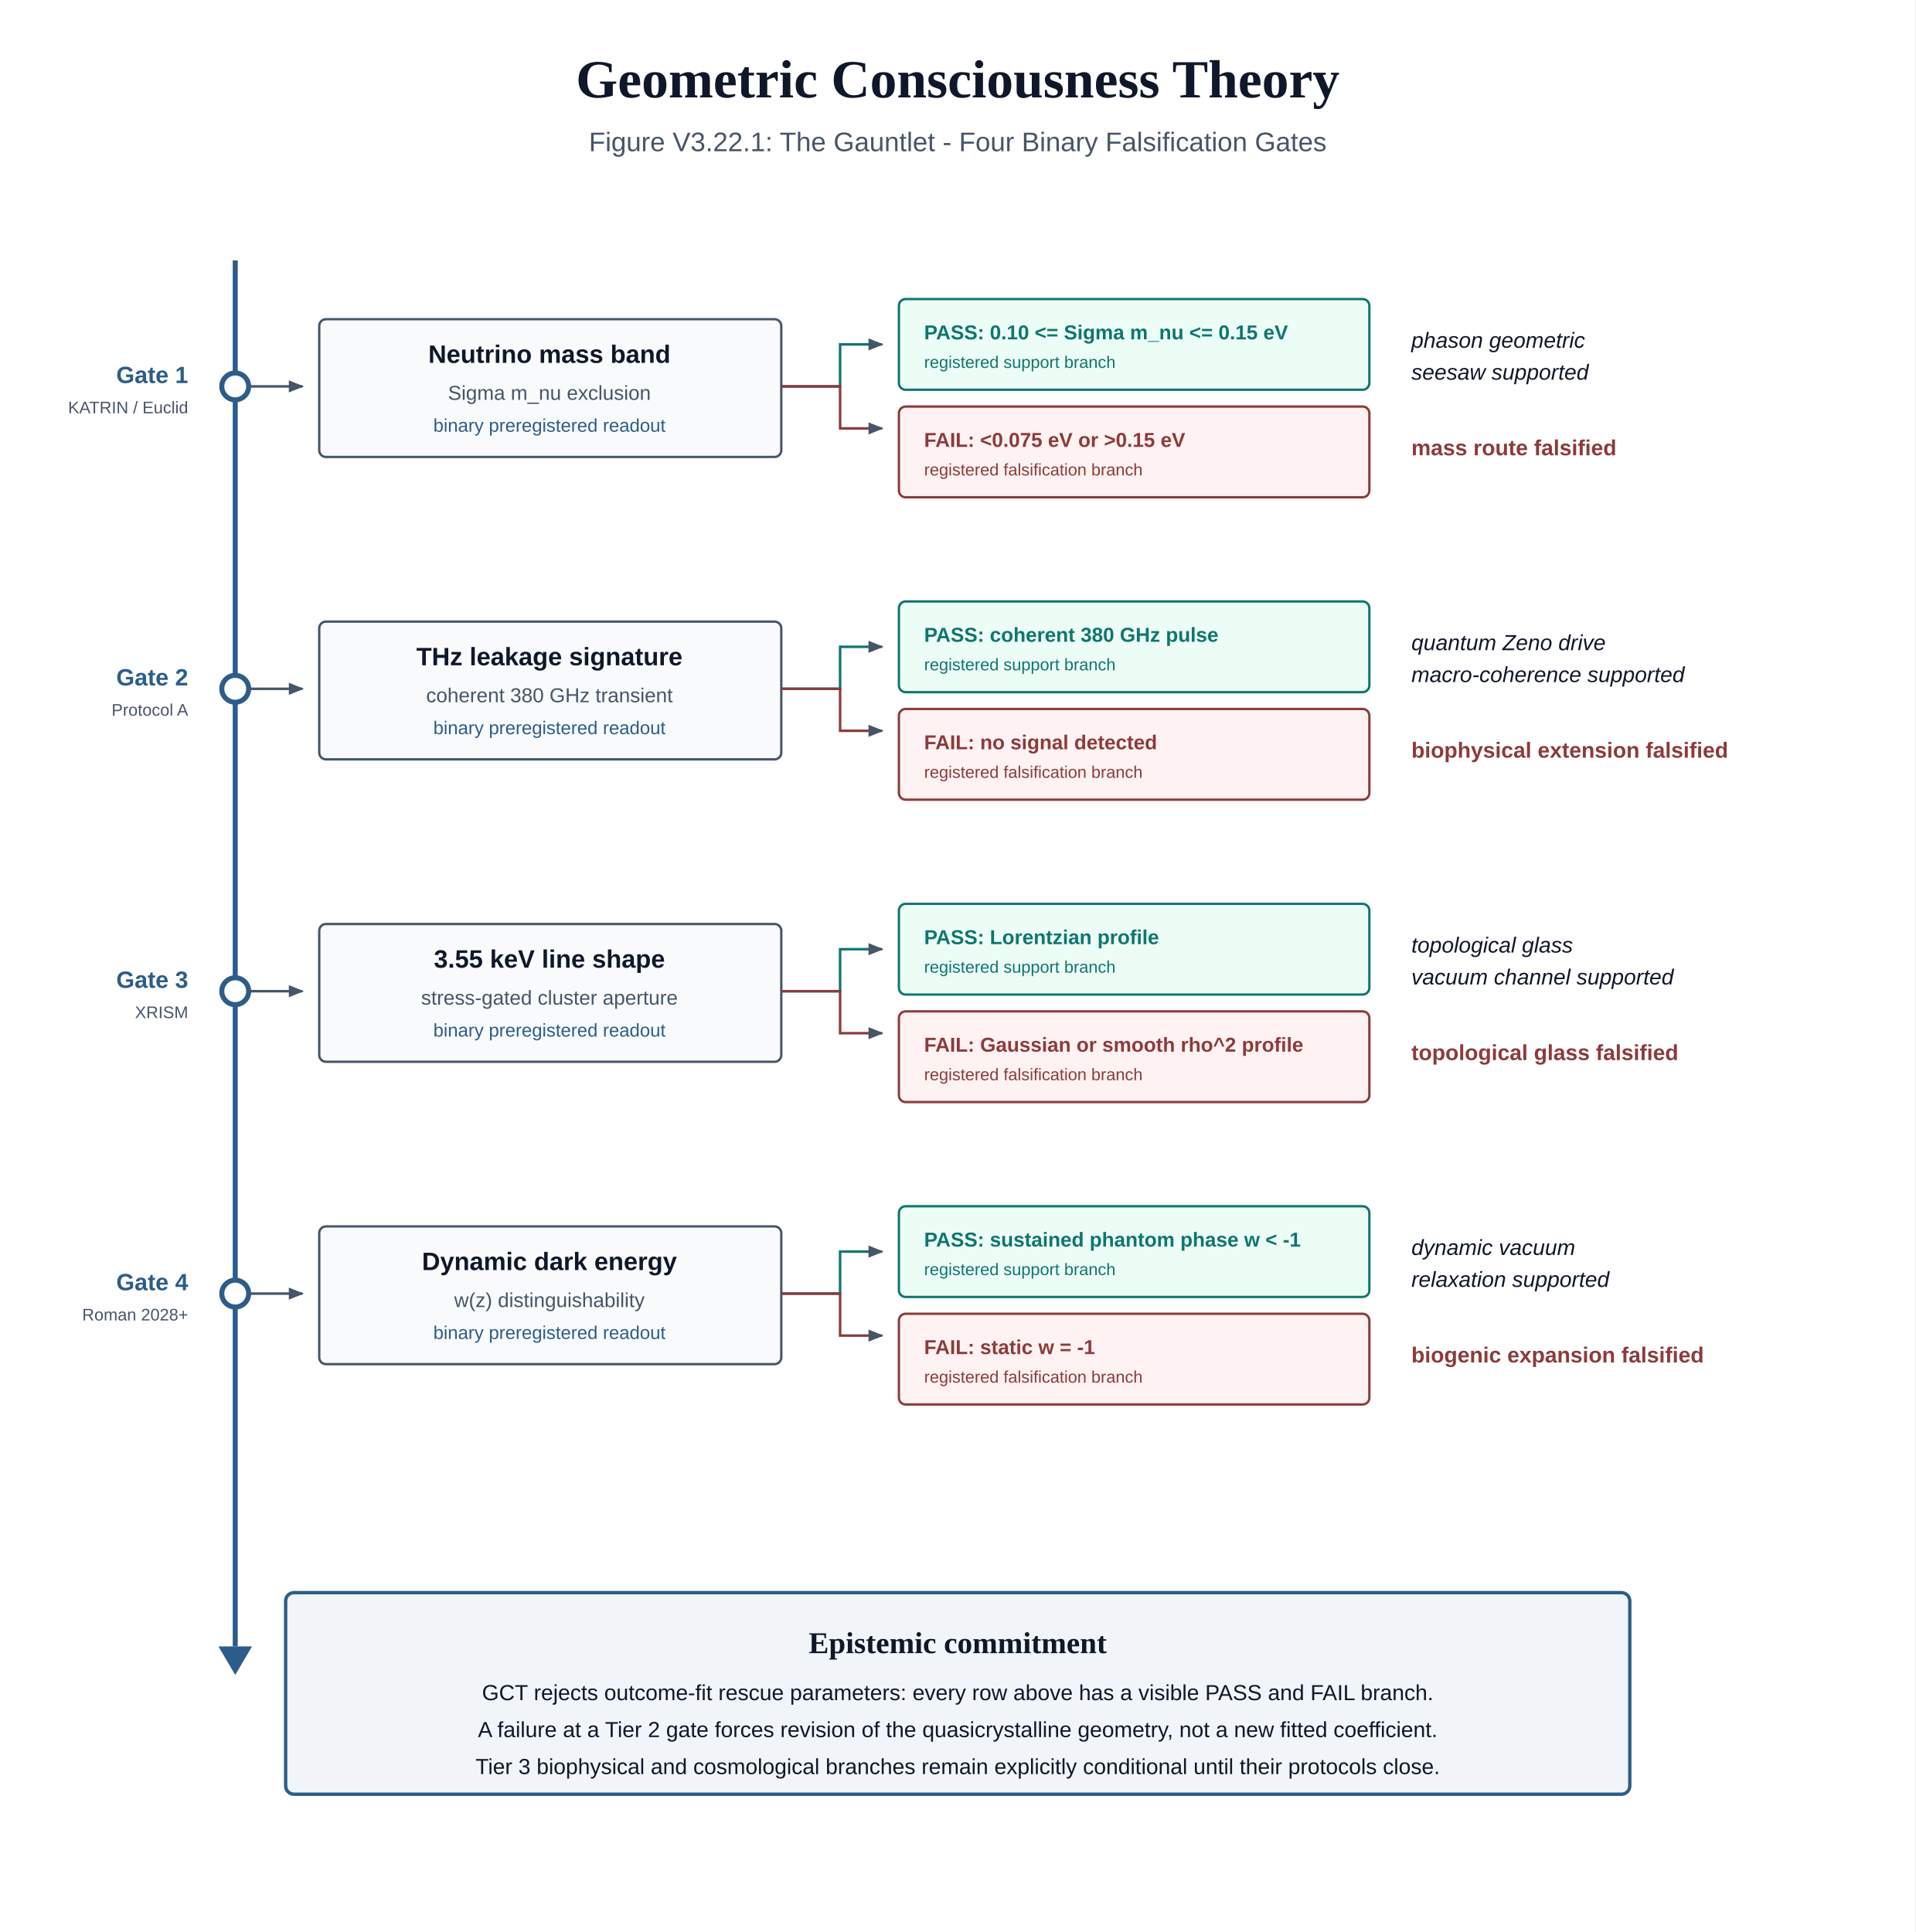
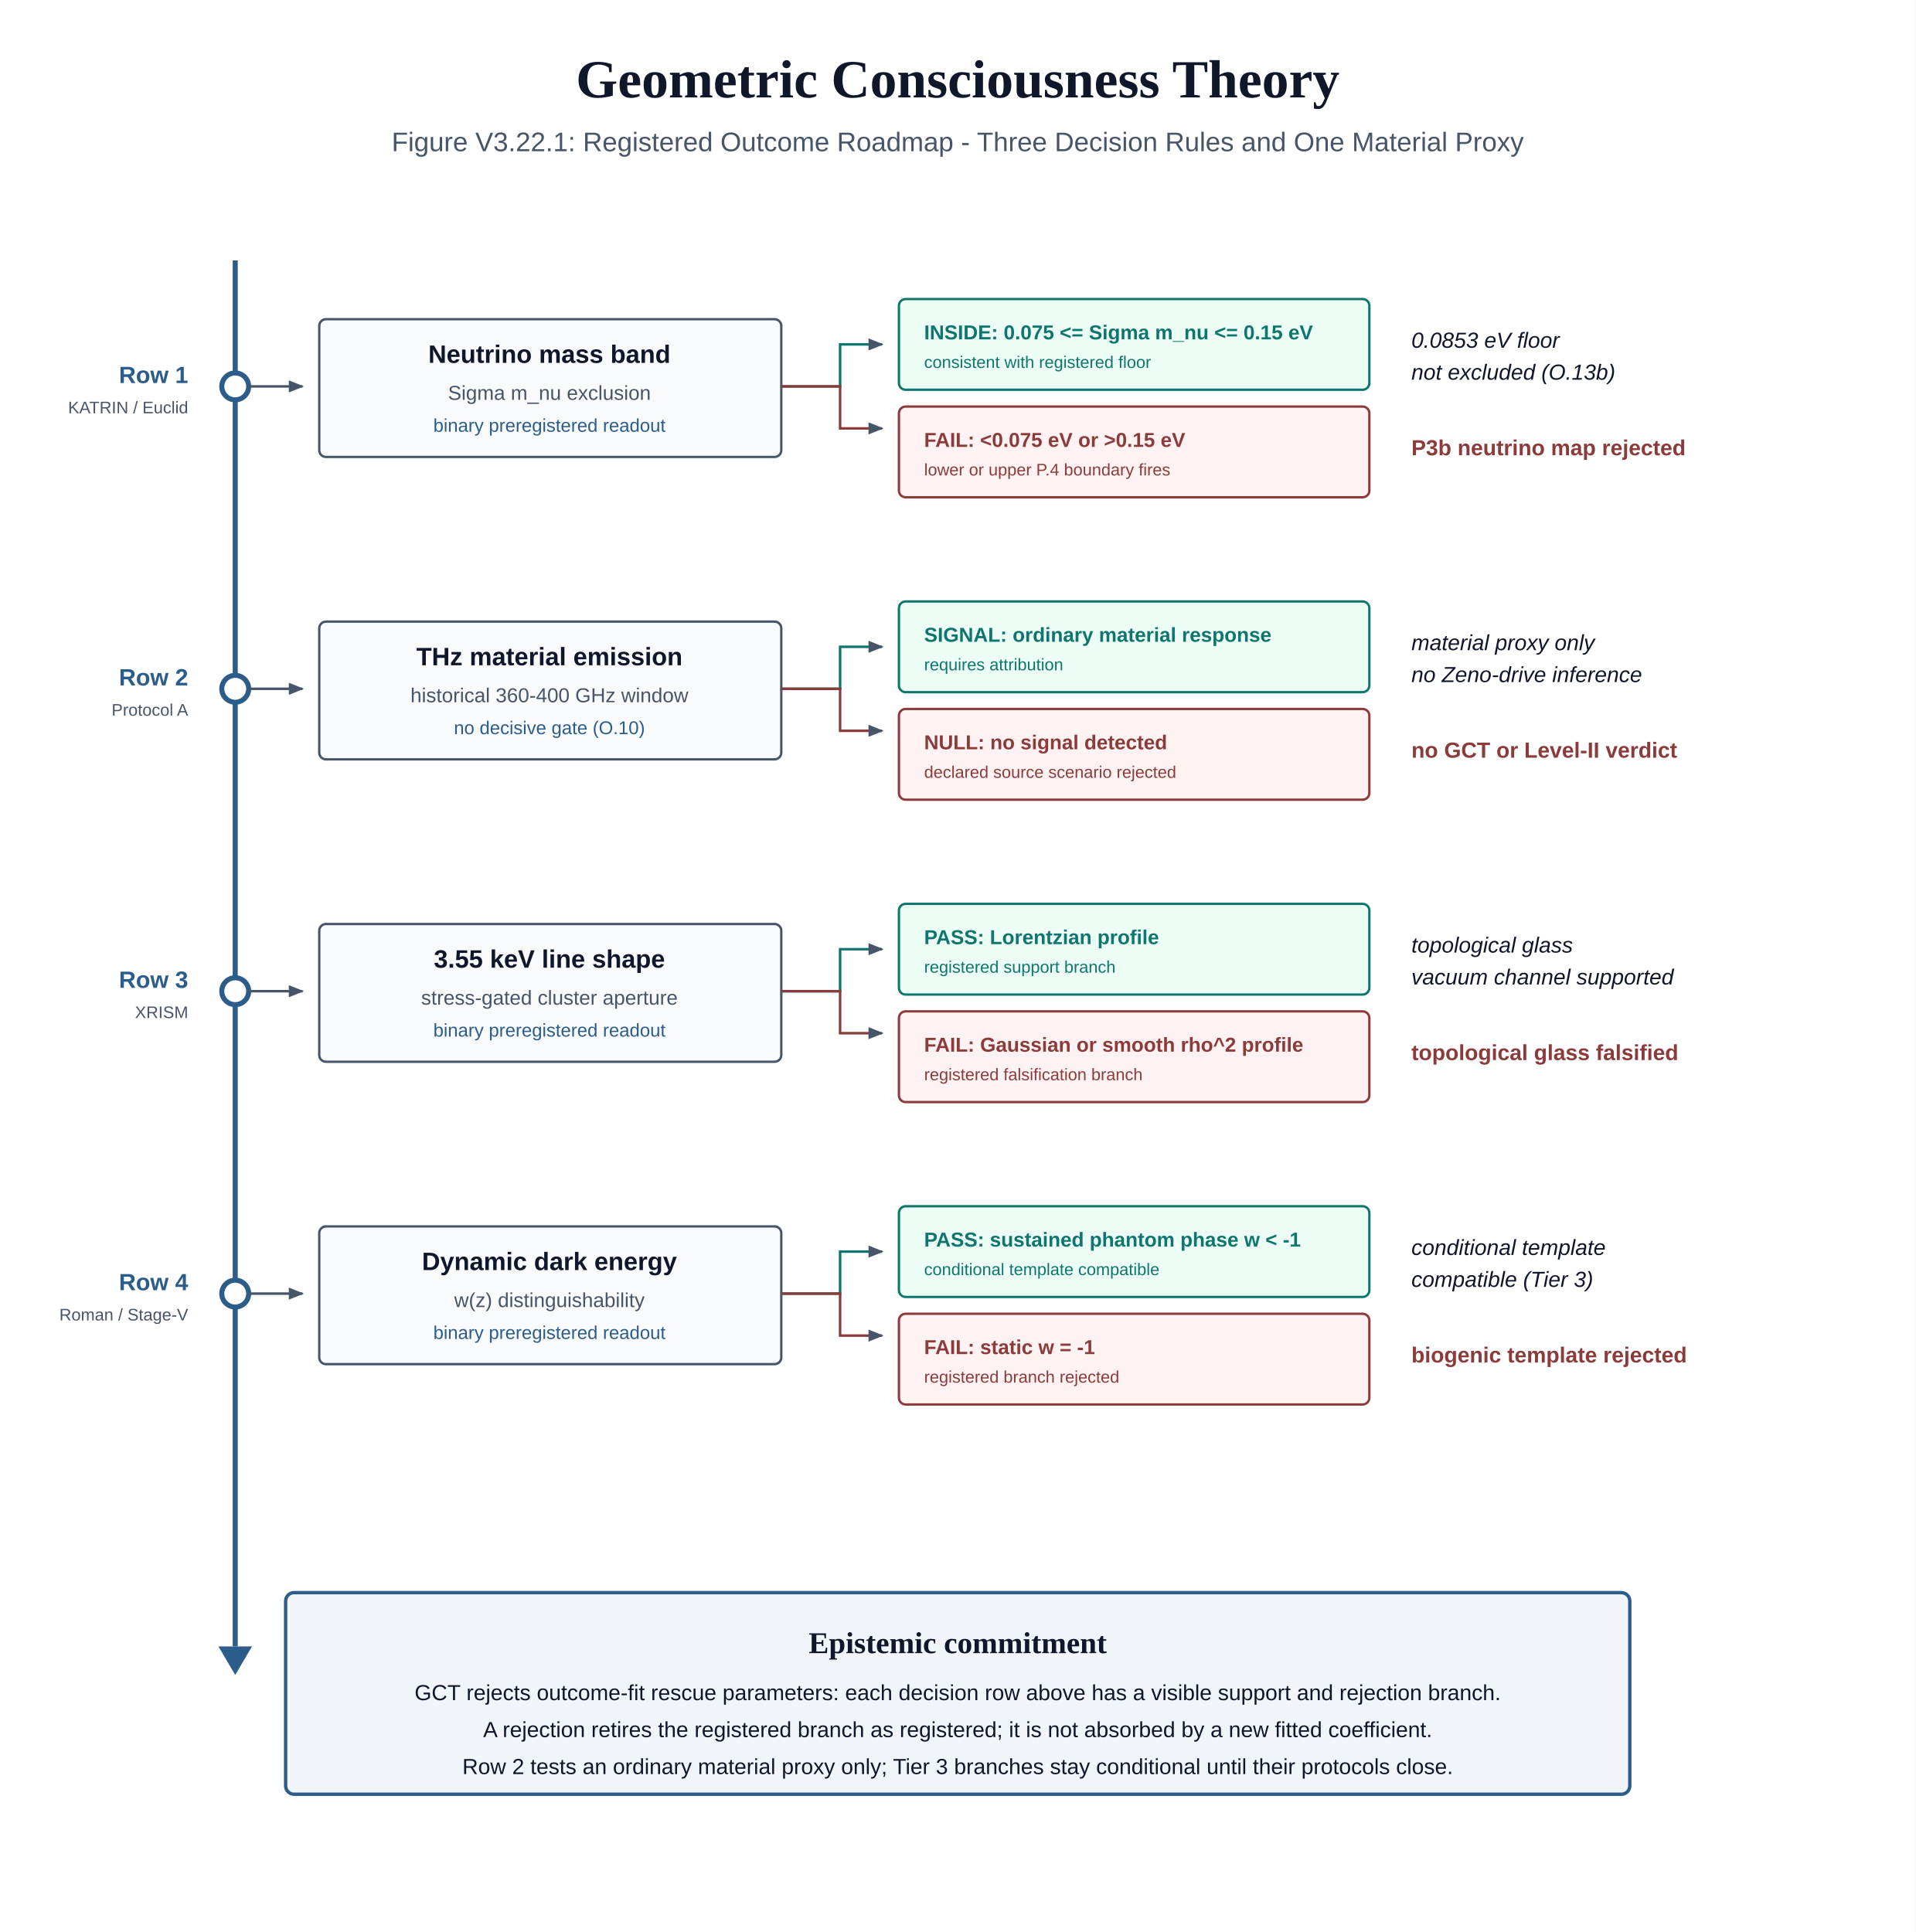
<svg xmlns="http://www.w3.org/2000/svg" viewBox="0 0 1140 1150" width="100%" height="100%">
  <defs>
    <marker id="arrow" viewBox="0 0 10 10" refX="9" refY="5" markerWidth="7" markerHeight="7" orient="auto-start-reverse">
      <path d="M 0 1 L 10 5 L 0 9 z" fill="#2c5d8a" />
    </marker>
    <marker id="arrowMuted" viewBox="0 0 10 10" refX="9" refY="5" markerWidth="6" markerHeight="6" orient="auto-start-reverse">
      <path d="M 0 1 L 10 5 L 0 9 z" fill="#475569" />
    </marker>
    <pattern id="diagHatch" width="6" height="6" patternTransform="rotate(45)" patternUnits="userSpaceOnUse">
      <line x1="0" y1="0" x2="0" y2="6" stroke="#cbd5e1" stroke-width="1" />
    </pattern>
  </defs>
  <rect width="1140" height="1150" fill="#ffffff" />
  <text x="570.000" y="58.000" text-anchor="middle" style="font-family:'Times New Roman', Times, serif;font-size:32px;fill:#0f172a;font-weight:bold;">Geometric Consciousness Theory</text>
-   <text x="570.000" y="90.000" text-anchor="middle" style="font-family:Arial, Helvetica, sans-serif;font-size:16px;fill:#475569;">Figure V3.22.1: The Gauntlet - Four Binary Falsification Gates</text>
+   <text x="570.000" y="90.000" text-anchor="middle" style="font-family:Arial, Helvetica, sans-serif;font-size:16px;fill:#475569;">Figure V3.22.1: Registered Outcome Roadmap - Three Decision Rules and One Material Proxy</text>
  <line x1="140.000" y1="155.000" x2="140.000" y2="980.000" stroke="#2c5d8a" stroke-width="3" />
  <path d="M 130 980 L 150 980 L 140 997 Z" fill="#2c5d8a" stroke="#2c5d8a" stroke-width="0" />
  <circle cx="140.000" cy="230.000" r="8.000" fill="#ffffff" stroke="#2c5d8a" stroke-width="3" />
-   <text x="112.000" y="228.000" text-anchor="end" style="font-family:Arial, Helvetica, sans-serif;font-size:14px;fill:#2c5d8a;font-weight:bold;">Gate 1</text>
+   <text x="112.000" y="228.000" text-anchor="end" style="font-family:Arial, Helvetica, sans-serif;font-size:14px;fill:#2c5d8a;font-weight:bold;">Row 1</text>
  <text x="112.000" y="246.000" text-anchor="end" style="font-family:Arial, Helvetica, sans-serif;font-size:10px;fill:#475569;">KATRIN / Euclid</text>
  <line x1="148.000" y1="230.000" x2="180.000" y2="230.000" stroke="#475569" stroke-width="1.5" marker-end="url(#arrowMuted)" />
  <rect x="190.000" y="190.000" width="275.000" height="82.000" fill="#f8fafc" stroke="#475569" stroke-width="1.4" rx="4" />
  <text x="327.000" y="216.000" text-anchor="middle" style="font-family:Arial, Helvetica, sans-serif;font-size:15px;fill:#0f172a;font-weight:bold;">Neutrino mass band</text>
  <text x="327.000" y="238.000" text-anchor="middle" style="font-family:Arial, Helvetica, sans-serif;font-size:12px;fill:#475569;">Sigma m_nu exclusion</text>
  <text x="327.000" y="257.000" text-anchor="middle" style="font-family:Arial, Helvetica, sans-serif;font-size:11px;fill:#2c5d8a;">binary preregistered readout</text>
  <path d="M 465 230 L 500 230 L 500 205 L 525 205" fill="none" stroke="#0f766e" stroke-width="1.5" marker-end="url(#arrowMuted)" />
  <path d="M 465 230 L 500 230 L 500 255 L 525 255" fill="none" stroke="#8c3b3b" stroke-width="1.5" marker-end="url(#arrowMuted)" />
  <rect x="535.000" y="178.000" width="280.000" height="54.000" fill="#ecfdf5" stroke="#0f766e" stroke-width="1.4" rx="4" />
-   <text x="550.000" y="202.000" text-anchor="start" style="font-family:Arial, Helvetica, sans-serif;font-size:12px;fill:#0f766e;font-weight:bold;">PASS: 0.10 &lt;= Sigma m_nu &lt;= 0.15 eV</text>
-   <text x="550.000" y="219.000" text-anchor="start" style="font-family:Arial, Helvetica, sans-serif;font-size:10px;fill:#0f766e;">registered support branch</text>
+   <text x="550.000" y="202.000" text-anchor="start" style="font-family:Arial, Helvetica, sans-serif;font-size:12px;fill:#0f766e;font-weight:bold;">INSIDE: 0.075 &lt;= Sigma m_nu &lt;= 0.15 eV</text>
+   <text x="550.000" y="219.000" text-anchor="start" style="font-family:Arial, Helvetica, sans-serif;font-size:10px;fill:#0f766e;">consistent with registered floor</text>
  <rect x="535.000" y="242.000" width="280.000" height="54.000" fill="#fef2f2" stroke="#8c3b3b" stroke-width="1.4" rx="4" />
  <text x="550.000" y="266.000" text-anchor="start" style="font-family:Arial, Helvetica, sans-serif;font-size:12px;fill:#8c3b3b;font-weight:bold;">FAIL: &lt;0.075 eV or &gt;0.15 eV</text>
-   <text x="550.000" y="283.000" text-anchor="start" style="font-family:Arial, Helvetica, sans-serif;font-size:10px;fill:#8c3b3b;">registered falsification branch</text>
-   <text x="840.000" y="207.000" text-anchor="start" style="font-family:Arial, Helvetica, sans-serif;font-size:13px;fill:#0f172a;font-style:italic;">phason geometric</text>
-   <text x="840.000" y="226.000" text-anchor="start" style="font-family:Arial, Helvetica, sans-serif;font-size:13px;fill:#0f172a;font-style:italic;">seesaw supported</text>
-   <text x="840.000" y="271.000" text-anchor="start" style="font-family:Arial, Helvetica, sans-serif;font-size:13px;fill:#8c3b3b;font-weight:bold;">mass route falsified</text>
+   <text x="550.000" y="283.000" text-anchor="start" style="font-family:Arial, Helvetica, sans-serif;font-size:10px;fill:#8c3b3b;">lower or upper P.4 boundary fires</text>
+   <text x="840.000" y="207.000" text-anchor="start" style="font-family:Arial, Helvetica, sans-serif;font-size:13px;fill:#0f172a;font-style:italic;">0.0853 eV floor</text>
+   <text x="840.000" y="226.000" text-anchor="start" style="font-family:Arial, Helvetica, sans-serif;font-size:13px;fill:#0f172a;font-style:italic;">not excluded (O.13b)</text>
+   <text x="840.000" y="271.000" text-anchor="start" style="font-family:Arial, Helvetica, sans-serif;font-size:13px;fill:#8c3b3b;font-weight:bold;">P3b neutrino map rejected</text>
  <circle cx="140.000" cy="410.000" r="8.000" fill="#ffffff" stroke="#2c5d8a" stroke-width="3" />
-   <text x="112.000" y="408.000" text-anchor="end" style="font-family:Arial, Helvetica, sans-serif;font-size:14px;fill:#2c5d8a;font-weight:bold;">Gate 2</text>
+   <text x="112.000" y="408.000" text-anchor="end" style="font-family:Arial, Helvetica, sans-serif;font-size:14px;fill:#2c5d8a;font-weight:bold;">Row 2</text>
  <text x="112.000" y="426.000" text-anchor="end" style="font-family:Arial, Helvetica, sans-serif;font-size:10px;fill:#475569;">Protocol A</text>
  <line x1="148.000" y1="410.000" x2="180.000" y2="410.000" stroke="#475569" stroke-width="1.5" marker-end="url(#arrowMuted)" />
  <rect x="190.000" y="370.000" width="275.000" height="82.000" fill="#f8fafc" stroke="#475569" stroke-width="1.4" rx="4" />
-   <text x="327.000" y="396.000" text-anchor="middle" style="font-family:Arial, Helvetica, sans-serif;font-size:15px;fill:#0f172a;font-weight:bold;">THz leakage signature</text>
-   <text x="327.000" y="418.000" text-anchor="middle" style="font-family:Arial, Helvetica, sans-serif;font-size:12px;fill:#475569;">coherent 380 GHz transient</text>
-   <text x="327.000" y="437.000" text-anchor="middle" style="font-family:Arial, Helvetica, sans-serif;font-size:11px;fill:#2c5d8a;">binary preregistered readout</text>
+   <text x="327.000" y="396.000" text-anchor="middle" style="font-family:Arial, Helvetica, sans-serif;font-size:15px;fill:#0f172a;font-weight:bold;">THz material emission</text>
+   <text x="327.000" y="418.000" text-anchor="middle" style="font-family:Arial, Helvetica, sans-serif;font-size:12px;fill:#475569;">historical 360-400 GHz window</text>
+   <text x="327.000" y="437.000" text-anchor="middle" style="font-family:Arial, Helvetica, sans-serif;font-size:11px;fill:#2c5d8a;">no decisive gate (O.10)</text>
  <path d="M 465 410 L 500 410 L 500 385 L 525 385" fill="none" stroke="#0f766e" stroke-width="1.5" marker-end="url(#arrowMuted)" />
  <path d="M 465 410 L 500 410 L 500 435 L 525 435" fill="none" stroke="#8c3b3b" stroke-width="1.5" marker-end="url(#arrowMuted)" />
  <rect x="535.000" y="358.000" width="280.000" height="54.000" fill="#ecfdf5" stroke="#0f766e" stroke-width="1.4" rx="4" />
-   <text x="550.000" y="382.000" text-anchor="start" style="font-family:Arial, Helvetica, sans-serif;font-size:12px;fill:#0f766e;font-weight:bold;">PASS: coherent 380 GHz pulse</text>
-   <text x="550.000" y="399.000" text-anchor="start" style="font-family:Arial, Helvetica, sans-serif;font-size:10px;fill:#0f766e;">registered support branch</text>
+   <text x="550.000" y="382.000" text-anchor="start" style="font-family:Arial, Helvetica, sans-serif;font-size:12px;fill:#0f766e;font-weight:bold;">SIGNAL: ordinary material response</text>
+   <text x="550.000" y="399.000" text-anchor="start" style="font-family:Arial, Helvetica, sans-serif;font-size:10px;fill:#0f766e;">requires attribution</text>
  <rect x="535.000" y="422.000" width="280.000" height="54.000" fill="#fef2f2" stroke="#8c3b3b" stroke-width="1.4" rx="4" />
-   <text x="550.000" y="446.000" text-anchor="start" style="font-family:Arial, Helvetica, sans-serif;font-size:12px;fill:#8c3b3b;font-weight:bold;">FAIL: no signal detected</text>
-   <text x="550.000" y="463.000" text-anchor="start" style="font-family:Arial, Helvetica, sans-serif;font-size:10px;fill:#8c3b3b;">registered falsification branch</text>
-   <text x="840.000" y="387.000" text-anchor="start" style="font-family:Arial, Helvetica, sans-serif;font-size:13px;fill:#0f172a;font-style:italic;">quantum Zeno drive</text>
-   <text x="840.000" y="406.000" text-anchor="start" style="font-family:Arial, Helvetica, sans-serif;font-size:13px;fill:#0f172a;font-style:italic;">macro-coherence supported</text>
-   <text x="840.000" y="451.000" text-anchor="start" style="font-family:Arial, Helvetica, sans-serif;font-size:13px;fill:#8c3b3b;font-weight:bold;">biophysical extension falsified</text>
+   <text x="550.000" y="446.000" text-anchor="start" style="font-family:Arial, Helvetica, sans-serif;font-size:12px;fill:#8c3b3b;font-weight:bold;">NULL: no signal detected</text>
+   <text x="550.000" y="463.000" text-anchor="start" style="font-family:Arial, Helvetica, sans-serif;font-size:10px;fill:#8c3b3b;">declared source scenario rejected</text>
+   <text x="840.000" y="387.000" text-anchor="start" style="font-family:Arial, Helvetica, sans-serif;font-size:13px;fill:#0f172a;font-style:italic;">material proxy only</text>
+   <text x="840.000" y="406.000" text-anchor="start" style="font-family:Arial, Helvetica, sans-serif;font-size:13px;fill:#0f172a;font-style:italic;">no Zeno-drive inference</text>
+   <text x="840.000" y="451.000" text-anchor="start" style="font-family:Arial, Helvetica, sans-serif;font-size:13px;fill:#8c3b3b;font-weight:bold;">no GCT or Level-II verdict</text>
  <circle cx="140.000" cy="590.000" r="8.000" fill="#ffffff" stroke="#2c5d8a" stroke-width="3" />
-   <text x="112.000" y="588.000" text-anchor="end" style="font-family:Arial, Helvetica, sans-serif;font-size:14px;fill:#2c5d8a;font-weight:bold;">Gate 3</text>
+   <text x="112.000" y="588.000" text-anchor="end" style="font-family:Arial, Helvetica, sans-serif;font-size:14px;fill:#2c5d8a;font-weight:bold;">Row 3</text>
  <text x="112.000" y="606.000" text-anchor="end" style="font-family:Arial, Helvetica, sans-serif;font-size:10px;fill:#475569;">XRISM</text>
  <line x1="148.000" y1="590.000" x2="180.000" y2="590.000" stroke="#475569" stroke-width="1.5" marker-end="url(#arrowMuted)" />
  <rect x="190.000" y="550.000" width="275.000" height="82.000" fill="#f8fafc" stroke="#475569" stroke-width="1.4" rx="4" />
  <text x="327.000" y="576.000" text-anchor="middle" style="font-family:Arial, Helvetica, sans-serif;font-size:15px;fill:#0f172a;font-weight:bold;">3.55 keV line shape</text>
  <text x="327.000" y="598.000" text-anchor="middle" style="font-family:Arial, Helvetica, sans-serif;font-size:12px;fill:#475569;">stress-gated cluster aperture</text>
  <text x="327.000" y="617.000" text-anchor="middle" style="font-family:Arial, Helvetica, sans-serif;font-size:11px;fill:#2c5d8a;">binary preregistered readout</text>
  <path d="M 465 590 L 500 590 L 500 565 L 525 565" fill="none" stroke="#0f766e" stroke-width="1.5" marker-end="url(#arrowMuted)" />
  <path d="M 465 590 L 500 590 L 500 615 L 525 615" fill="none" stroke="#8c3b3b" stroke-width="1.5" marker-end="url(#arrowMuted)" />
  <rect x="535.000" y="538.000" width="280.000" height="54.000" fill="#ecfdf5" stroke="#0f766e" stroke-width="1.4" rx="4" />
  <text x="550.000" y="562.000" text-anchor="start" style="font-family:Arial, Helvetica, sans-serif;font-size:12px;fill:#0f766e;font-weight:bold;">PASS: Lorentzian profile</text>
  <text x="550.000" y="579.000" text-anchor="start" style="font-family:Arial, Helvetica, sans-serif;font-size:10px;fill:#0f766e;">registered support branch</text>
  <rect x="535.000" y="602.000" width="280.000" height="54.000" fill="#fef2f2" stroke="#8c3b3b" stroke-width="1.4" rx="4" />
  <text x="550.000" y="626.000" text-anchor="start" style="font-family:Arial, Helvetica, sans-serif;font-size:12px;fill:#8c3b3b;font-weight:bold;">FAIL: Gaussian or smooth rho^2 profile</text>
  <text x="550.000" y="643.000" text-anchor="start" style="font-family:Arial, Helvetica, sans-serif;font-size:10px;fill:#8c3b3b;">registered falsification branch</text>
  <text x="840.000" y="567.000" text-anchor="start" style="font-family:Arial, Helvetica, sans-serif;font-size:13px;fill:#0f172a;font-style:italic;">topological glass</text>
  <text x="840.000" y="586.000" text-anchor="start" style="font-family:Arial, Helvetica, sans-serif;font-size:13px;fill:#0f172a;font-style:italic;">vacuum channel supported</text>
  <text x="840.000" y="631.000" text-anchor="start" style="font-family:Arial, Helvetica, sans-serif;font-size:13px;fill:#8c3b3b;font-weight:bold;">topological glass falsified</text>
  <circle cx="140.000" cy="770.000" r="8.000" fill="#ffffff" stroke="#2c5d8a" stroke-width="3" />
-   <text x="112.000" y="768.000" text-anchor="end" style="font-family:Arial, Helvetica, sans-serif;font-size:14px;fill:#2c5d8a;font-weight:bold;">Gate 4</text>
-   <text x="112.000" y="786.000" text-anchor="end" style="font-family:Arial, Helvetica, sans-serif;font-size:10px;fill:#475569;">Roman 2028+</text>
+   <text x="112.000" y="768.000" text-anchor="end" style="font-family:Arial, Helvetica, sans-serif;font-size:14px;fill:#2c5d8a;font-weight:bold;">Row 4</text>
+   <text x="112.000" y="786.000" text-anchor="end" style="font-family:Arial, Helvetica, sans-serif;font-size:10px;fill:#475569;">Roman / Stage-V</text>
  <line x1="148.000" y1="770.000" x2="180.000" y2="770.000" stroke="#475569" stroke-width="1.5" marker-end="url(#arrowMuted)" />
  <rect x="190.000" y="730.000" width="275.000" height="82.000" fill="#f8fafc" stroke="#475569" stroke-width="1.4" rx="4" />
  <text x="327.000" y="756.000" text-anchor="middle" style="font-family:Arial, Helvetica, sans-serif;font-size:15px;fill:#0f172a;font-weight:bold;">Dynamic dark energy</text>
  <text x="327.000" y="778.000" text-anchor="middle" style="font-family:Arial, Helvetica, sans-serif;font-size:12px;fill:#475569;">w(z) distinguishability</text>
  <text x="327.000" y="797.000" text-anchor="middle" style="font-family:Arial, Helvetica, sans-serif;font-size:11px;fill:#2c5d8a;">binary preregistered readout</text>
  <path d="M 465 770 L 500 770 L 500 745 L 525 745" fill="none" stroke="#0f766e" stroke-width="1.5" marker-end="url(#arrowMuted)" />
  <path d="M 465 770 L 500 770 L 500 795 L 525 795" fill="none" stroke="#8c3b3b" stroke-width="1.5" marker-end="url(#arrowMuted)" />
  <rect x="535.000" y="718.000" width="280.000" height="54.000" fill="#ecfdf5" stroke="#0f766e" stroke-width="1.4" rx="4" />
  <text x="550.000" y="742.000" text-anchor="start" style="font-family:Arial, Helvetica, sans-serif;font-size:12px;fill:#0f766e;font-weight:bold;">PASS: sustained phantom phase w &lt; -1</text>
-   <text x="550.000" y="759.000" text-anchor="start" style="font-family:Arial, Helvetica, sans-serif;font-size:10px;fill:#0f766e;">registered support branch</text>
+   <text x="550.000" y="759.000" text-anchor="start" style="font-family:Arial, Helvetica, sans-serif;font-size:10px;fill:#0f766e;">conditional template compatible</text>
  <rect x="535.000" y="782.000" width="280.000" height="54.000" fill="#fef2f2" stroke="#8c3b3b" stroke-width="1.4" rx="4" />
  <text x="550.000" y="806.000" text-anchor="start" style="font-family:Arial, Helvetica, sans-serif;font-size:12px;fill:#8c3b3b;font-weight:bold;">FAIL: static w = -1</text>
-   <text x="550.000" y="823.000" text-anchor="start" style="font-family:Arial, Helvetica, sans-serif;font-size:10px;fill:#8c3b3b;">registered falsification branch</text>
-   <text x="840.000" y="747.000" text-anchor="start" style="font-family:Arial, Helvetica, sans-serif;font-size:13px;fill:#0f172a;font-style:italic;">dynamic vacuum</text>
-   <text x="840.000" y="766.000" text-anchor="start" style="font-family:Arial, Helvetica, sans-serif;font-size:13px;fill:#0f172a;font-style:italic;">relaxation supported</text>
-   <text x="840.000" y="811.000" text-anchor="start" style="font-family:Arial, Helvetica, sans-serif;font-size:13px;fill:#8c3b3b;font-weight:bold;">biogenic expansion falsified</text>
+   <text x="550.000" y="823.000" text-anchor="start" style="font-family:Arial, Helvetica, sans-serif;font-size:10px;fill:#8c3b3b;">registered branch rejected</text>
+   <text x="840.000" y="747.000" text-anchor="start" style="font-family:Arial, Helvetica, sans-serif;font-size:13px;fill:#0f172a;font-style:italic;">conditional template</text>
+   <text x="840.000" y="766.000" text-anchor="start" style="font-family:Arial, Helvetica, sans-serif;font-size:13px;fill:#0f172a;font-style:italic;">compatible (Tier 3)</text>
+   <text x="840.000" y="811.000" text-anchor="start" style="font-family:Arial, Helvetica, sans-serif;font-size:13px;fill:#8c3b3b;font-weight:bold;">biogenic template rejected</text>
  <rect x="170.000" y="948.000" width="800.000" height="120.000" fill="#f1f5f9" stroke="#2c5d8a" stroke-width="2" rx="5" />
  <text x="570.000" y="984.000" text-anchor="middle" style="font-family:'Times New Roman', Times, serif;font-size:18px;fill:#0f172a;font-weight:bold;">Epistemic commitment</text>
-   <text x="570.000" y="1012.000" text-anchor="middle" style="font-family:Arial, Helvetica, sans-serif;font-size:13px;fill:#0f172a;">GCT rejects outcome-fit rescue parameters: every row above has a visible PASS and FAIL branch.</text>
-   <text x="570.000" y="1034.000" text-anchor="middle" style="font-family:Arial, Helvetica, sans-serif;font-size:13px;fill:#0f172a;">A failure at a Tier 2 gate forces revision of the quasicrystalline geometry, not a new fitted coefficient.</text>
-   <text x="570.000" y="1056.000" text-anchor="middle" style="font-family:Arial, Helvetica, sans-serif;font-size:13px;fill:#0f172a;">Tier 3 biophysical and cosmological branches remain explicitly conditional until their protocols close.</text>
+   <text x="570.000" y="1012.000" text-anchor="middle" style="font-family:Arial, Helvetica, sans-serif;font-size:13px;fill:#0f172a;">GCT rejects outcome-fit rescue parameters: each decision row above has a visible support and rejection branch.</text>
+   <text x="570.000" y="1034.000" text-anchor="middle" style="font-family:Arial, Helvetica, sans-serif;font-size:13px;fill:#0f172a;">A rejection retires the registered branch as registered; it is not absorbed by a new fitted coefficient.</text>
+   <text x="570.000" y="1056.000" text-anchor="middle" style="font-family:Arial, Helvetica, sans-serif;font-size:13px;fill:#0f172a;">Row 2 tests an ordinary material proxy only; Tier 3 branches stay conditional until their protocols close.</text>
</svg>
